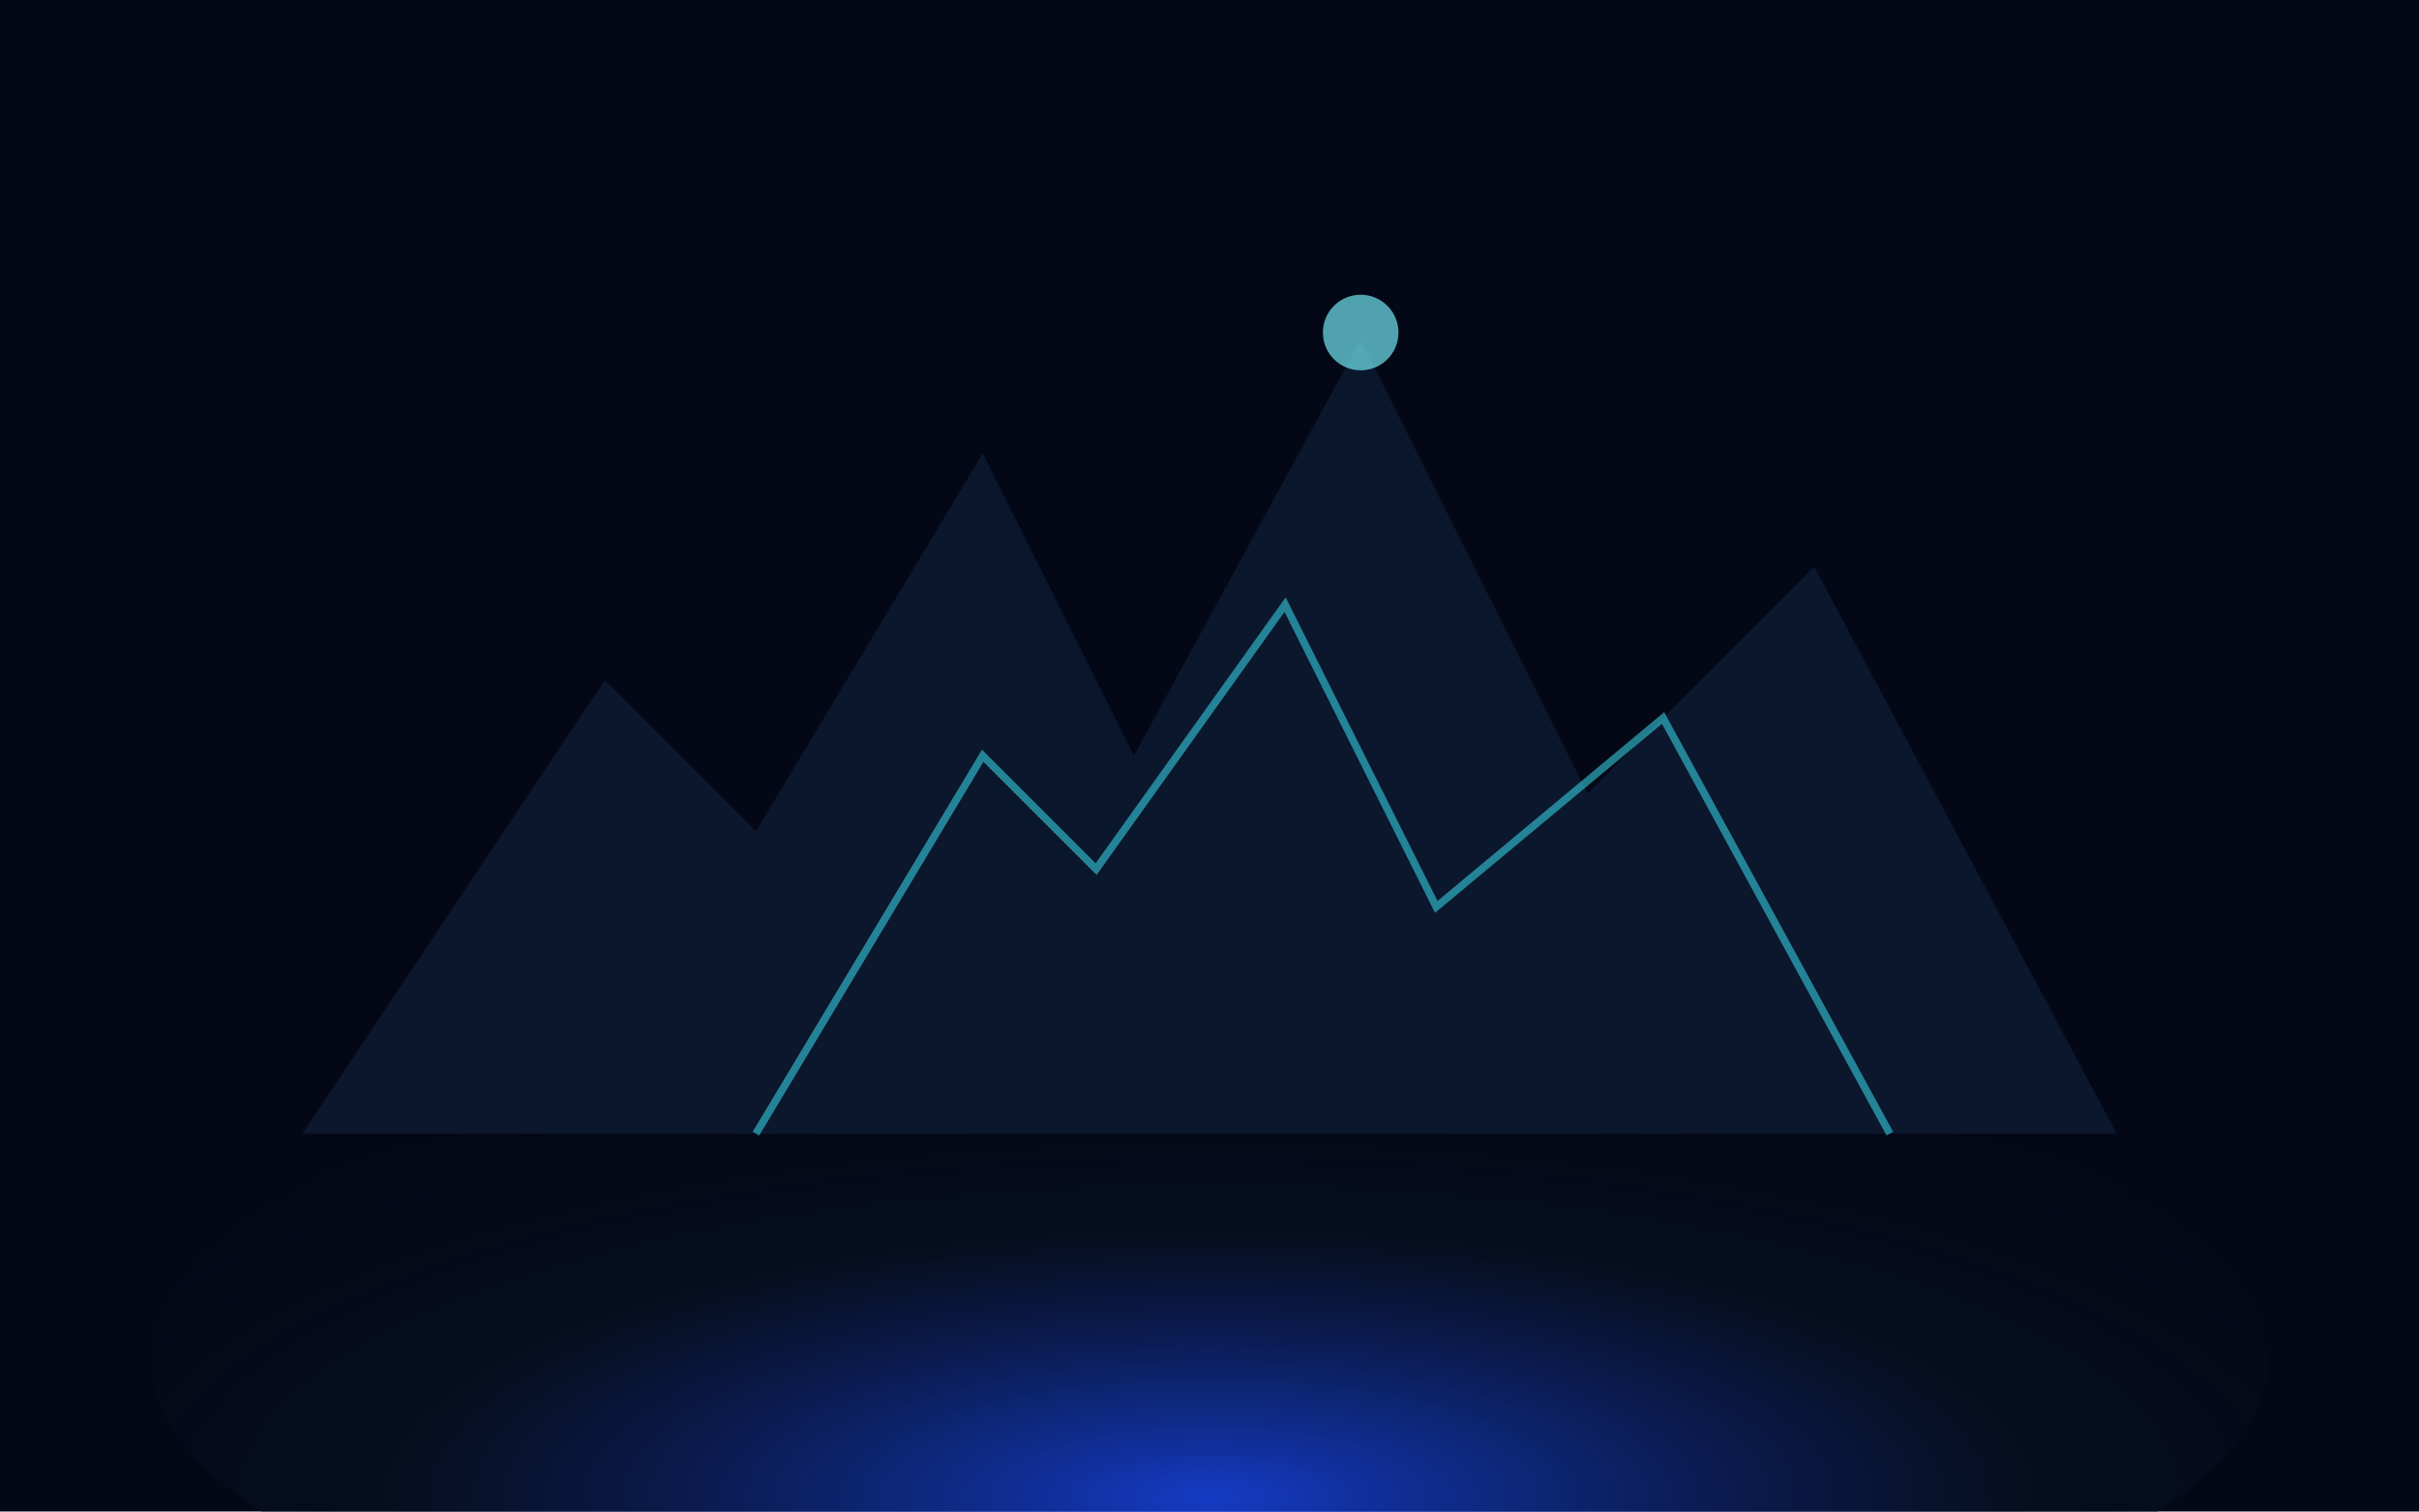
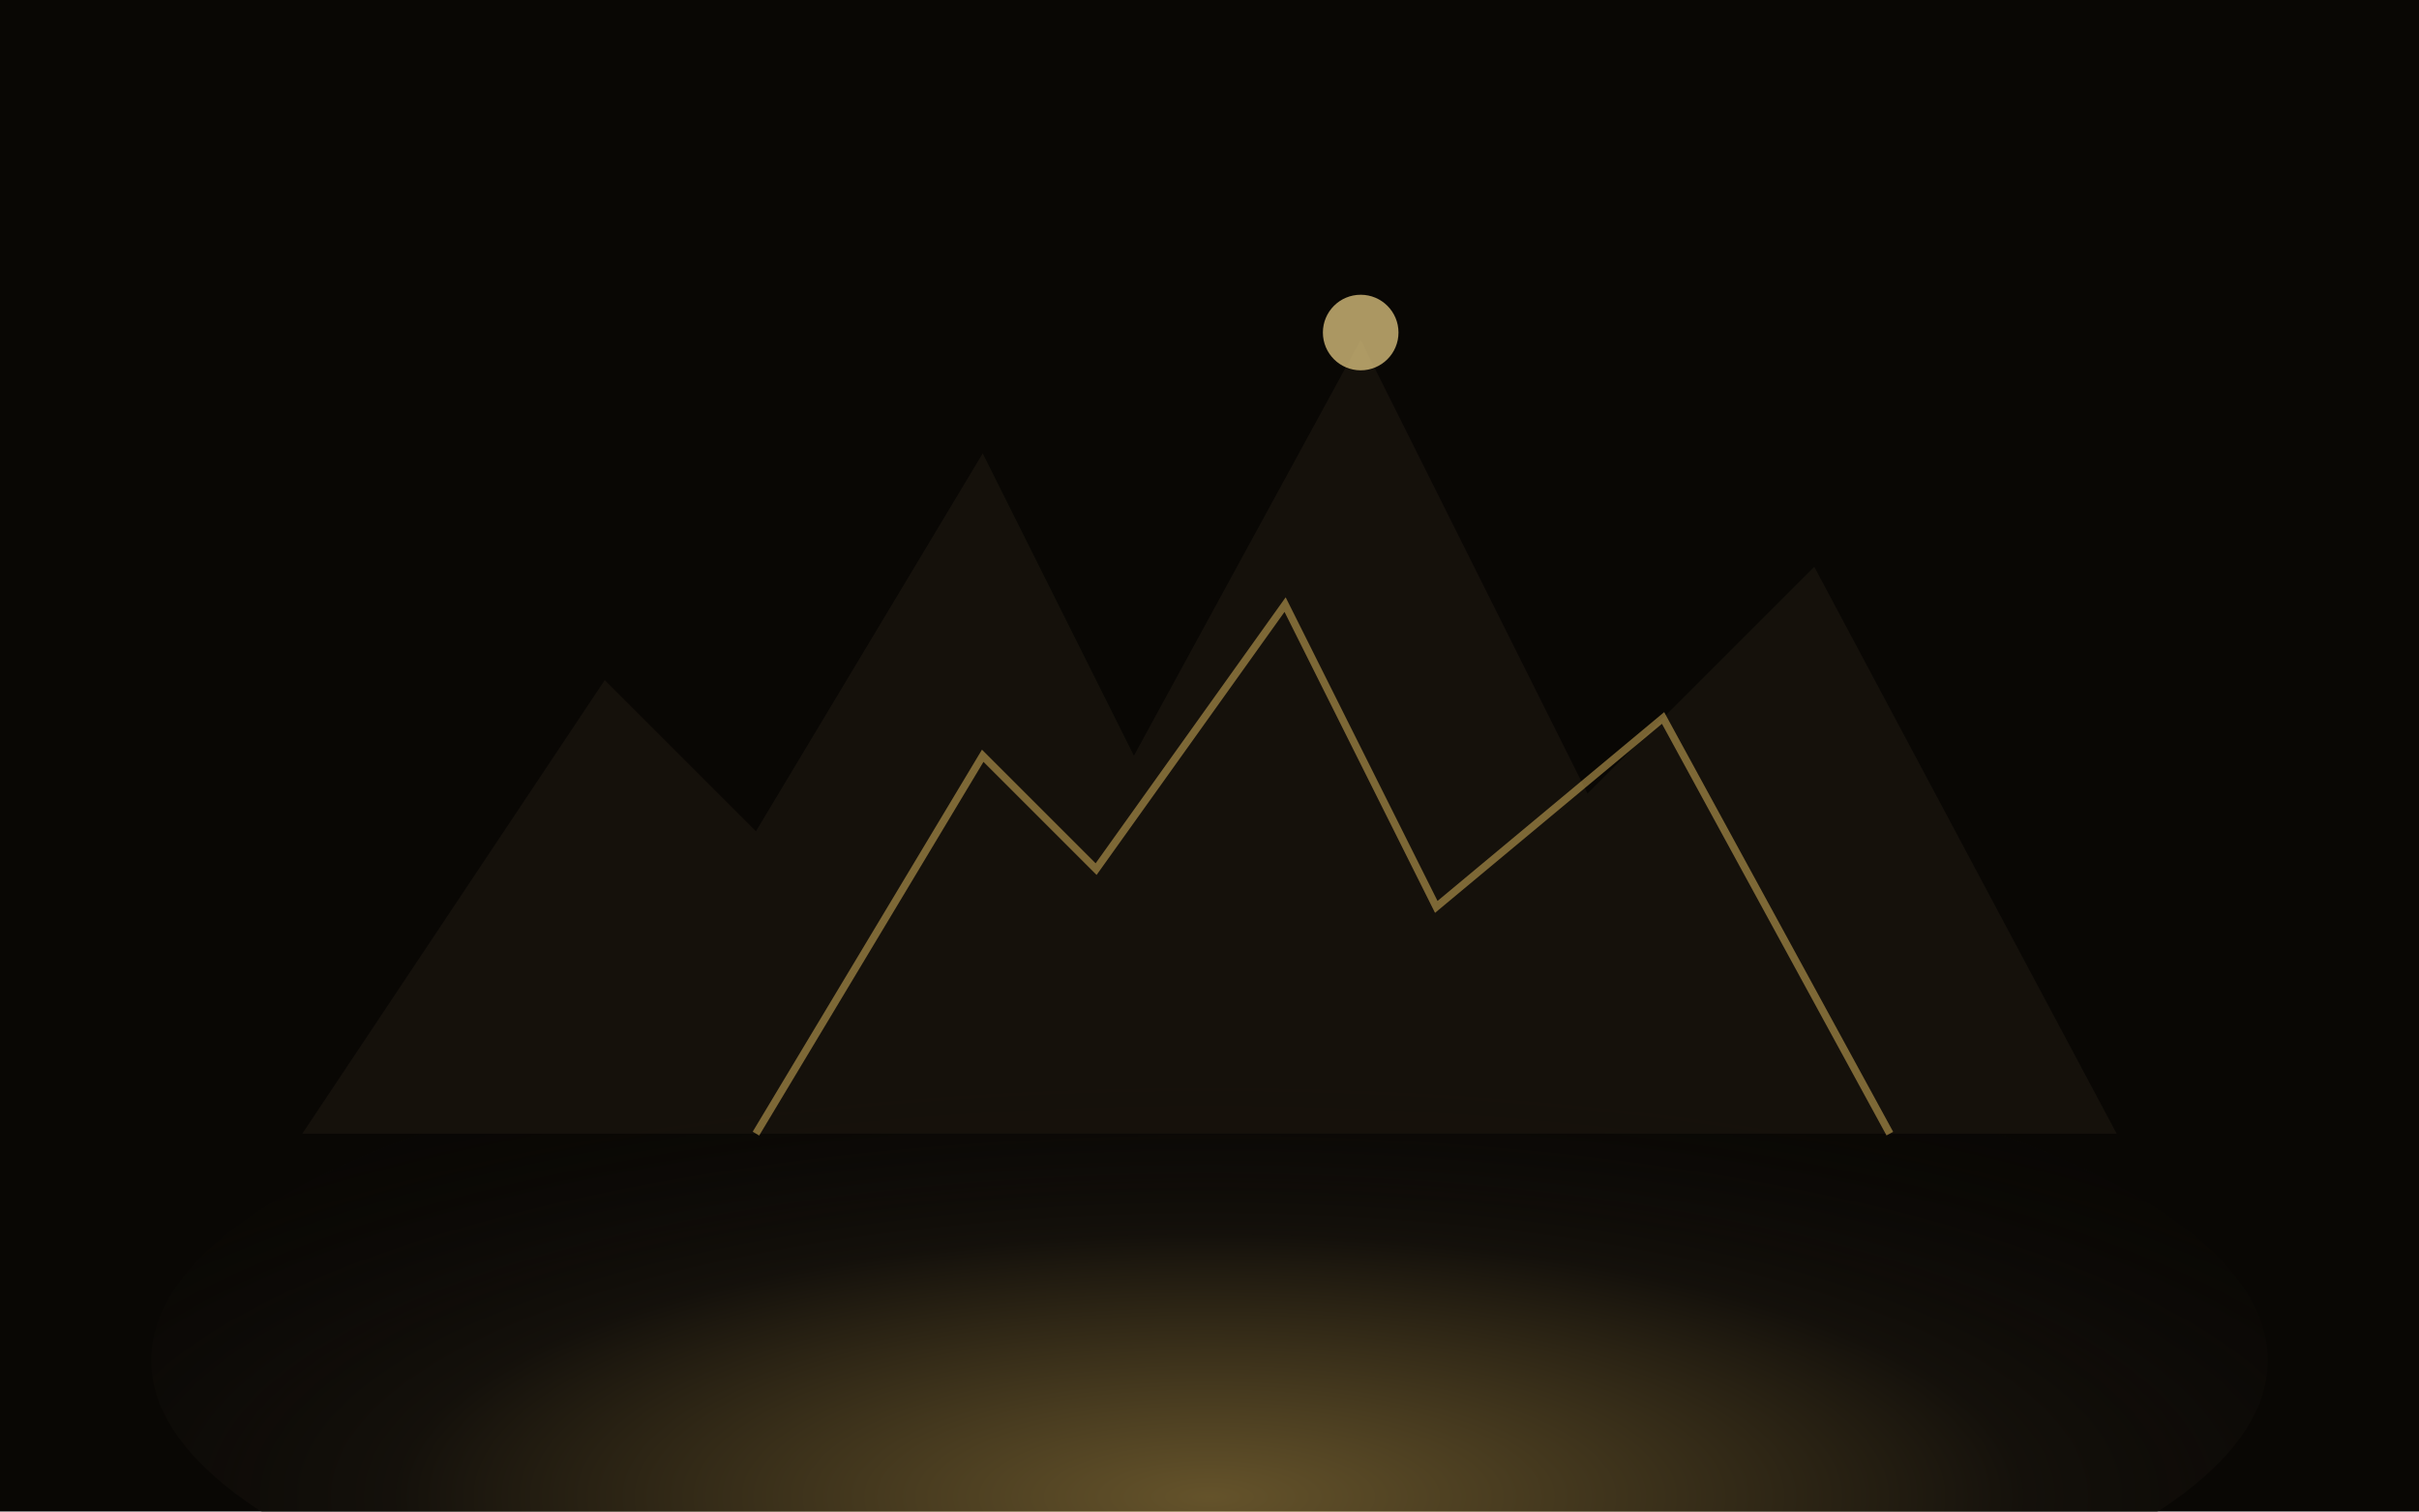
- <svg xmlns="http://www.w3.org/2000/svg" viewBox="0 0 640 400" role="img" aria-label="">
+ <svg xmlns="http://www.w3.org/2000/svg" viewBox="0 0 640 400" role="img">
  <defs>
    <radialGradient id="g" cx="50%" cy="70%" r="70%">
-       <stop offset="0%" stop-color="#1a4cff" stop-opacity="0.75" />
-       <stop offset="55%" stop-color="#081428" stop-opacity="0.5" />
-       <stop offset="100%" stop-color="#040816" stop-opacity="0" />
+       <stop offset="0%" stop-color="#d4af5a" stop-opacity="0.45" />
+       <stop offset="55%" stop-color="#1e1912" stop-opacity="0.5" />
+       <stop offset="100%" stop-color="#090704" stop-opacity="0" />
    </radialGradient>
  </defs>
-   <rect width="640" height="400" fill="#040816" />
+   <rect width="640" height="400" fill="#090704" />
  <ellipse cx="320" cy="360" rx="280" ry="90" fill="url(#g)" />
-   <path d="M80 300 L160 180 L200 220 L260 120 L300 200 L360 90 L420 210 L480 150 L560 300 Z" fill="#0c1830" opacity="0.9" />
-   <path d="M200 300 L260 200 L290 230 L340 160 L380 240 L440 190 L500 300" fill="none" stroke="#3df0ff" stroke-width="2" opacity="0.5" />
-   <circle cx="360" cy="88" r="10" fill="#7af6ff" opacity="0.65" />
+   <path d="M80 300 L160 180 L200 220 L260 120 L300 200 L360 90 L420 210 L480 150 L560 300 Z" fill="#16120c" opacity="0.95" />
+   <path d="M200 300 L260 200 L290 230 L340 160 L380 240 L440 190 L500 300" fill="none" stroke="#d4af5a" stroke-width="2" opacity="0.55" />
+   <circle cx="360" cy="88" r="10" fill="#f0d48a" opacity="0.7" />
</svg>
